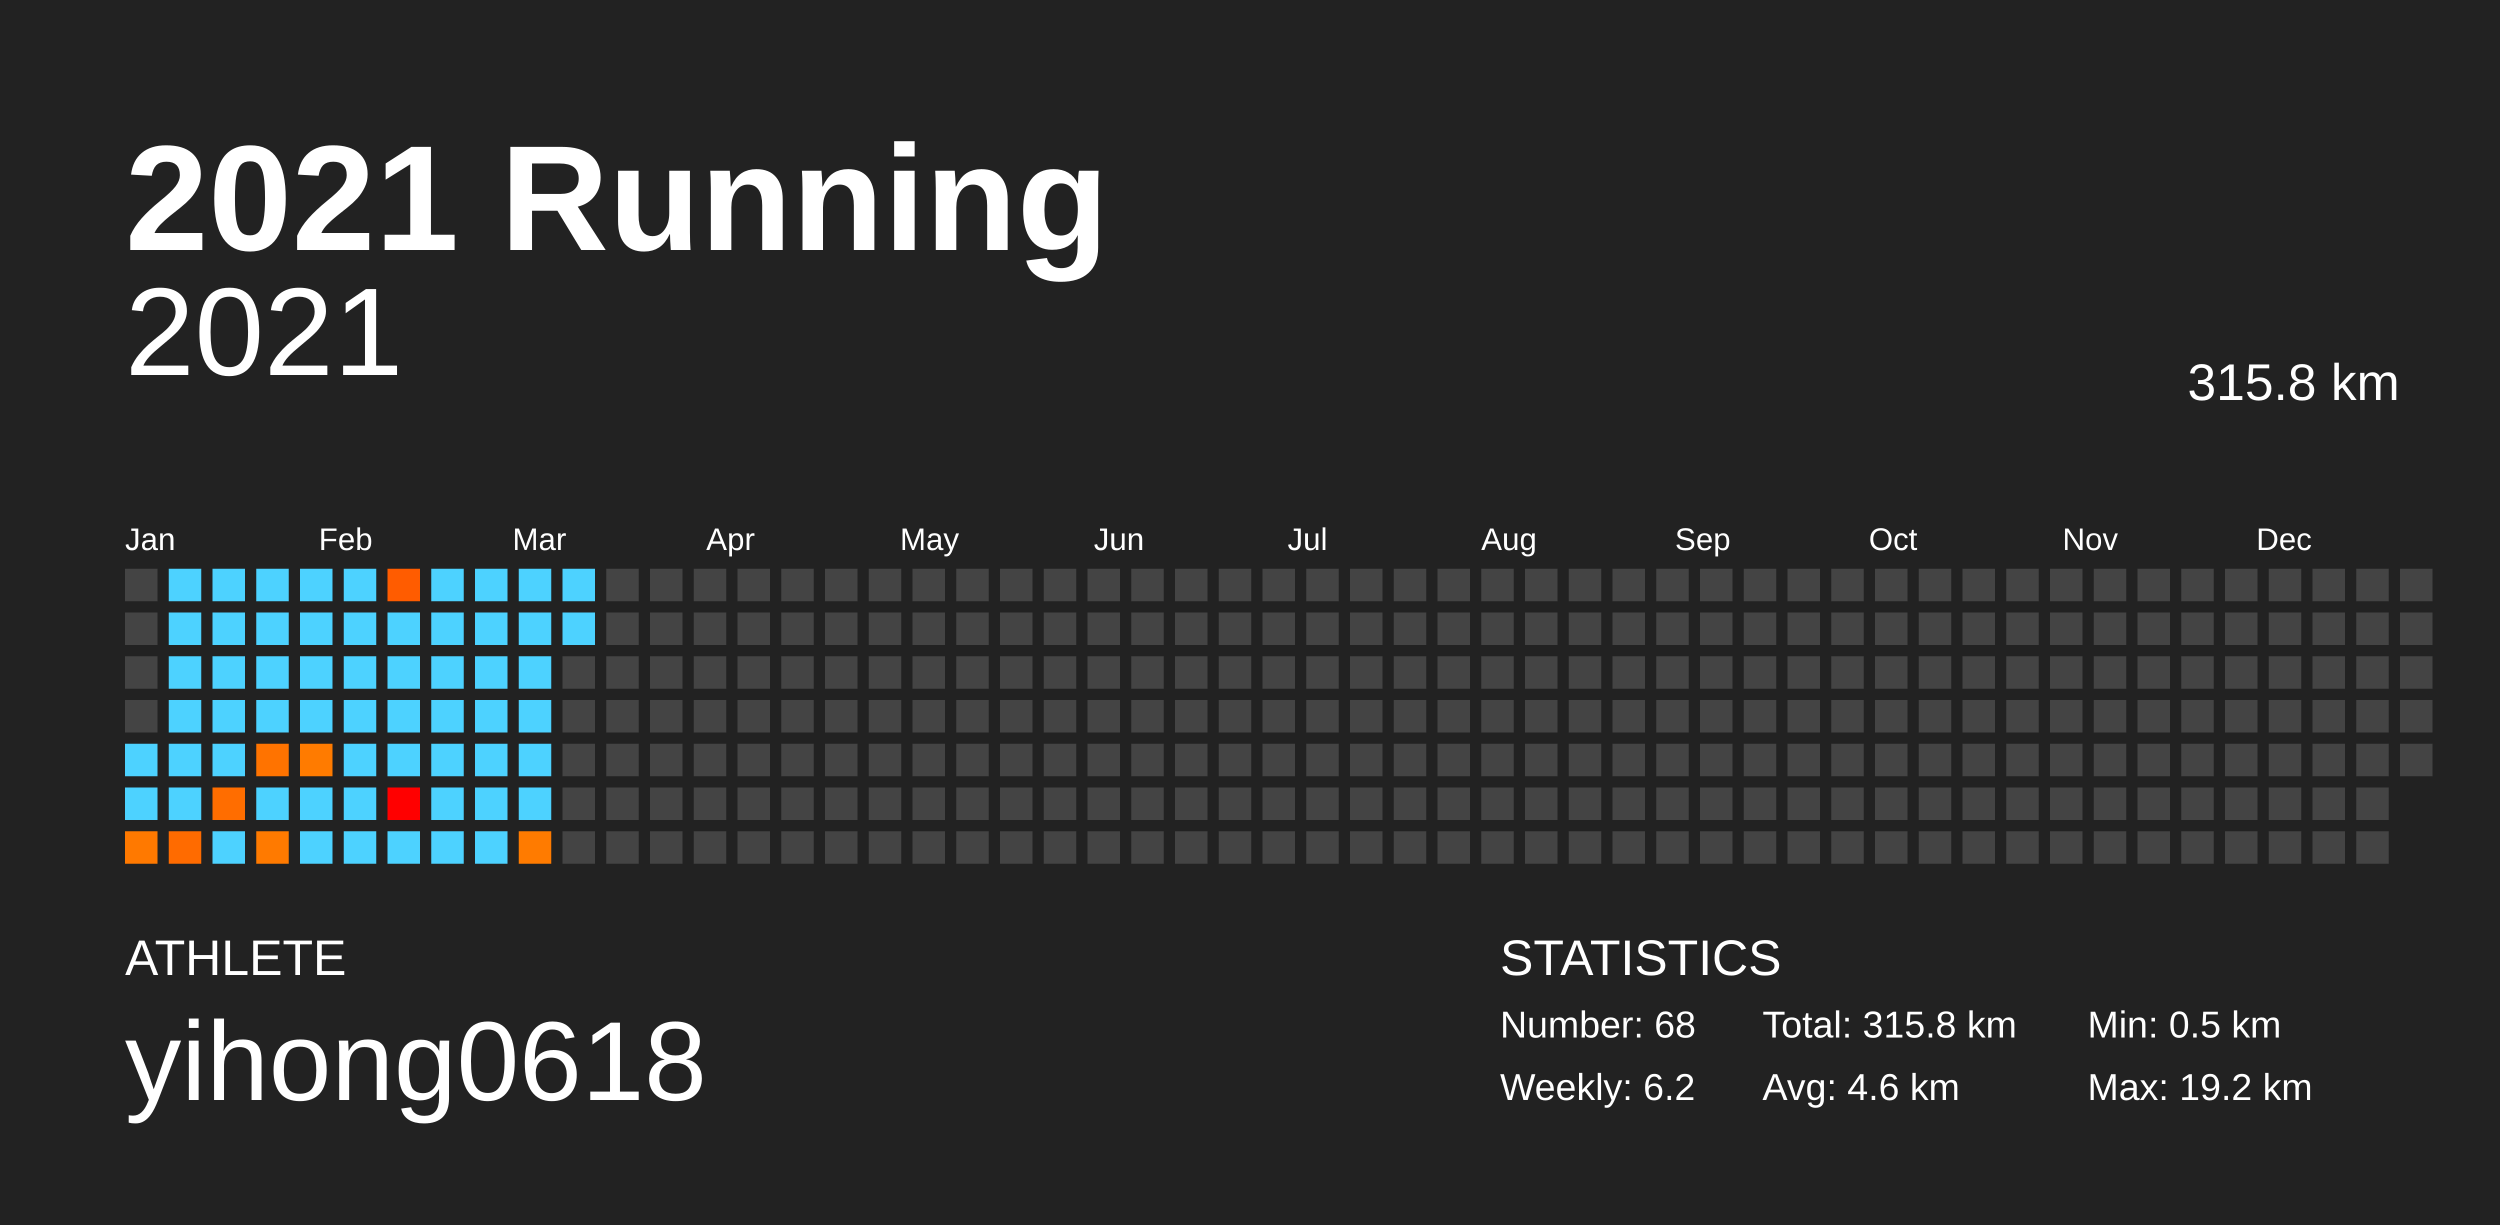
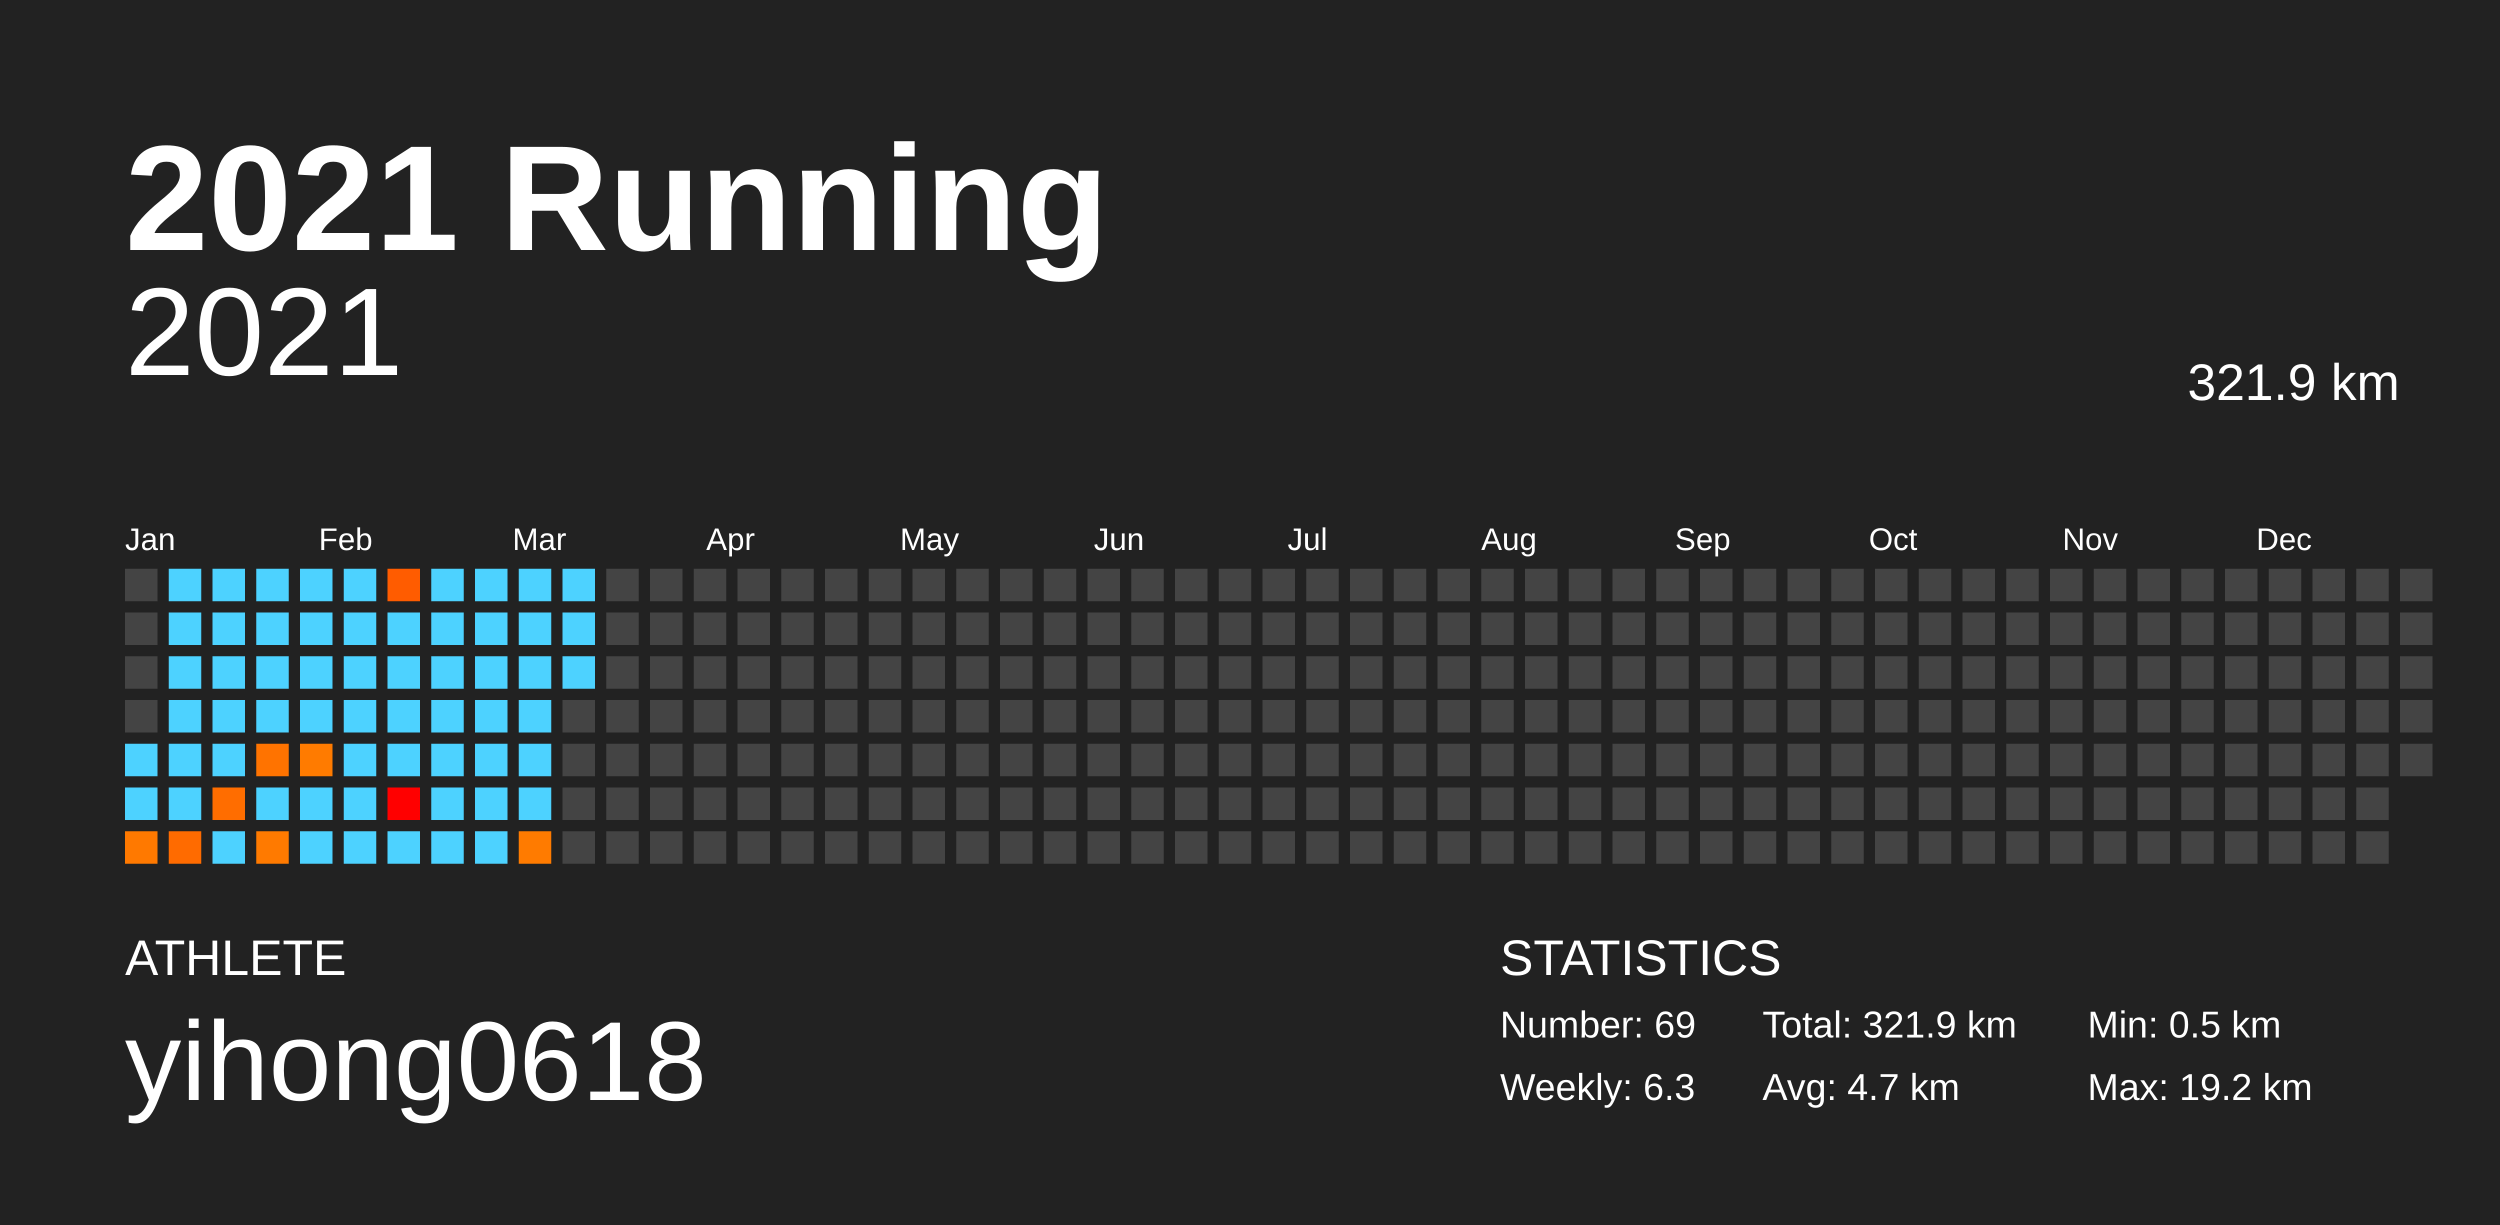
<svg xmlns="http://www.w3.org/2000/svg" baseProfile="full" height="98mm" version="1.1" viewBox="0,0,200,98" width="200mm">
  <defs />
  <rect fill="#222222" height="98" width="200" x="0" y="0" />
  <text fill="#FFFFFF" style="font-size:12px; font-family:Arial; font-weight:bold;" x="10" y="20">2021 Running</text>
  <text fill="#FFFFFF" style="font-size:4px; font-family:Arial" x="10" y="78">ATHLETE</text>
  <text fill="#FFFFFF" style="font-size:9px; font-family:Arial" x="10" y="88">yihong0618</text>
  <text fill="#FFFFFF" style="font-size:4px; font-family:Arial" x="120" y="78">STATISTICS</text>
-   <text fill="#FFFFFF" style="font-size:3px; font-family:Arial" x="120" y="83">Number: 68</text>
-   <text fill="#FFFFFF" style="font-size:3px; font-family:Arial" x="120" y="88">Weekly: 6.2</text>
-   <text fill="#FFFFFF" style="font-size:3px; font-family:Arial" x="141" y="83">Total: 315.8 km</text>
-   <text fill="#FFFFFF" style="font-size:3px; font-family:Arial" x="141" y="88">Avg: 4.6 km</text>
+   <text fill="#FFFFFF" style="font-size:3px; font-family:Arial" x="120" y="83">Number: 69</text>
+   <text fill="#FFFFFF" style="font-size:3px; font-family:Arial" x="120" y="88">Weekly: 6.3</text>
+   <text fill="#FFFFFF" style="font-size:3px; font-family:Arial" x="141" y="83">Total: 321.9 km</text>
+   <text fill="#FFFFFF" style="font-size:3px; font-family:Arial" x="141" y="88">Avg: 4.7 km</text>
  <text fill="#FFFFFF" style="font-size:3px; font-family:Arial" x="167" y="83">Min: 0.5 km</text>
  <text fill="#FFFFFF" style="font-size:3px; font-family:Arial" x="167" y="88">Max: 19.2 km</text>
  <text alignment-baseline="hanging" fill="#FFFFFF" style="font-size:10.0px; font-family:Arial;" x="10" y="30">2021</text>
-   <text alignment-baseline="hanging" fill="#FFFFFF" style="font-size:4.125px; font-family:Arial;" x="175" y="32">315.8 km</text>
+   <text alignment-baseline="hanging" fill="#FFFFFF" style="font-size:4.125px; font-family:Arial;" x="175" y="32">321.9 km</text>
  <text fill="#FFFFFF" style="font-size:2.5px; font-family:Arial" x="10.0" y="44">Jan</text>
  <text fill="#FFFFFF" style="font-size:2.5px; font-family:Arial" x="25.5" y="44">Feb</text>
  <text fill="#FFFFFF" style="font-size:2.5px; font-family:Arial" x="41.0" y="44">Mar</text>
  <text fill="#FFFFFF" style="font-size:2.5px; font-family:Arial" x="56.5" y="44">Apr</text>
  <text fill="#FFFFFF" style="font-size:2.5px; font-family:Arial" x="72.0" y="44">May</text>
  <text fill="#FFFFFF" style="font-size:2.5px; font-family:Arial" x="87.5" y="44">Jun</text>
  <text fill="#FFFFFF" style="font-size:2.5px; font-family:Arial" x="103.0" y="44">Jul</text>
  <text fill="#FFFFFF" style="font-size:2.5px; font-family:Arial" x="118.5" y="44">Aug</text>
  <text fill="#FFFFFF" style="font-size:2.5px; font-family:Arial" x="134.0" y="44">Sep</text>
  <text fill="#FFFFFF" style="font-size:2.5px; font-family:Arial" x="149.5" y="44">Oct</text>
  <text fill="#FFFFFF" style="font-size:2.5px; font-family:Arial" x="165.0" y="44">Nov</text>
  <text fill="#FFFFFF" style="font-size:2.5px; font-family:Arial" x="180.5" y="44">Dec</text>
  <rect fill="#444444" height="2.6" width="2.6" x="10.0" y="45.5" />
  <rect fill="#444444" height="2.6" width="2.6" x="10.0" y="49.0" />
  <rect fill="#444444" height="2.6" width="2.6" x="10.0" y="52.5" />
  <rect fill="#444444" height="2.6" width="2.6" x="10.0" y="56.0" />
  <rect fill="#4dd2ff" height="2.6" width="2.6" x="10.0" y="59.5" />
  <rect fill="#4dd2ff" height="2.6" width="2.6" x="10.0" y="63.0" />
  <rect fill="#ff7900" height="2.6" width="2.6" x="10.0" y="66.5" />
  <rect fill="#4dd2ff" height="2.6" width="2.6" x="13.5" y="45.5" />
  <rect fill="#4dd2ff" height="2.6" width="2.6" x="13.5" y="49.0" />
  <rect fill="#4dd2ff" height="2.6" width="2.6" x="13.5" y="52.5" />
  <rect fill="#4dd2ff" height="2.6" width="2.6" x="13.5" y="56.0" />
  <rect fill="#4dd2ff" height="2.6" width="2.6" x="13.5" y="59.5" />
  <rect fill="#4dd2ff" height="2.6" width="2.6" x="13.5" y="63.0" />
  <rect fill="#ff6b00" height="2.6" width="2.6" x="13.5" y="66.5" />
  <rect fill="#4dd2ff" height="2.6" width="2.6" x="17.0" y="45.5" />
  <rect fill="#4dd2ff" height="2.6" width="2.6" x="17.0" y="49.0" />
  <rect fill="#4dd2ff" height="2.6" width="2.6" x="17.0" y="52.5" />
  <rect fill="#4dd2ff" height="2.6" width="2.6" x="17.0" y="56.0" />
  <rect fill="#4dd2ff" height="2.6" width="2.6" x="17.0" y="59.5" />
  <rect fill="#ff6d00" height="2.6" width="2.6" x="17.0" y="63.0" />
  <rect fill="#4dd2ff" height="2.6" width="2.6" x="17.0" y="66.5" />
  <rect fill="#4dd2ff" height="2.6" width="2.6" x="20.5" y="45.5" />
  <rect fill="#4dd2ff" height="2.6" width="2.6" x="20.5" y="49.0" />
  <rect fill="#4dd2ff" height="2.6" width="2.6" x="20.5" y="52.5" />
  <rect fill="#4dd2ff" height="2.6" width="2.6" x="20.5" y="56.0" />
  <rect fill="#ff7300" height="2.6" width="2.6" x="20.5" y="59.5" />
  <rect fill="#4dd2ff" height="2.6" width="2.6" x="20.5" y="63.0" />
  <rect fill="#ff7a00" height="2.6" width="2.6" x="20.5" y="66.5" />
  <rect fill="#4dd2ff" height="2.6" width="2.6" x="24.0" y="45.5" />
  <rect fill="#4dd2ff" height="2.6" width="2.6" x="24.0" y="49.0" />
  <rect fill="#4dd2ff" height="2.6" width="2.6" x="24.0" y="52.5" />
  <rect fill="#4dd2ff" height="2.6" width="2.6" x="24.0" y="56.0" />
  <rect fill="#ff7b00" height="2.6" width="2.6" x="24.0" y="59.5" />
  <rect fill="#4dd2ff" height="2.6" width="2.6" x="24.0" y="63.0" />
  <rect fill="#4dd2ff" height="2.6" width="2.6" x="24.0" y="66.5" />
  <rect fill="#4dd2ff" height="2.6" width="2.6" x="27.5" y="45.5" />
  <rect fill="#4dd2ff" height="2.6" width="2.6" x="27.5" y="49.0" />
  <rect fill="#4dd2ff" height="2.6" width="2.6" x="27.5" y="52.5" />
  <rect fill="#4dd2ff" height="2.6" width="2.6" x="27.5" y="56.0" />
  <rect fill="#4dd2ff" height="2.6" width="2.6" x="27.5" y="59.5" />
  <rect fill="#4dd2ff" height="2.6" width="2.6" x="27.5" y="63.0" />
  <rect fill="#4dd2ff" height="2.6" width="2.6" x="27.5" y="66.5" />
  <rect fill="#ff5c00" height="2.6" width="2.6" x="31.0" y="45.5" />
  <rect fill="#4dd2ff" height="2.6" width="2.6" x="31.0" y="49.0" />
  <rect fill="#4dd2ff" height="2.6" width="2.6" x="31.0" y="52.5" />
  <rect fill="#4dd2ff" height="2.6" width="2.6" x="31.0" y="56.0" />
  <rect fill="#4dd2ff" height="2.6" width="2.6" x="31.0" y="59.5" />
  <rect fill="#ff0000" height="2.6" width="2.6" x="31.0" y="63.0" />
  <rect fill="#4dd2ff" height="2.6" width="2.6" x="31.0" y="66.5" />
  <rect fill="#4dd2ff" height="2.6" width="2.6" x="34.5" y="45.5" />
  <rect fill="#4dd2ff" height="2.6" width="2.6" x="34.5" y="49.0" />
  <rect fill="#4dd2ff" height="2.6" width="2.6" x="34.5" y="52.5" />
  <rect fill="#4dd2ff" height="2.6" width="2.6" x="34.5" y="56.0" />
  <rect fill="#4dd2ff" height="2.6" width="2.6" x="34.5" y="59.5" />
  <rect fill="#4dd2ff" height="2.6" width="2.6" x="34.5" y="63.0" />
  <rect fill="#4dd2ff" height="2.6" width="2.6" x="34.5" y="66.5" />
  <rect fill="#4dd2ff" height="2.6" width="2.6" x="38.0" y="45.5" />
  <rect fill="#4dd2ff" height="2.6" width="2.6" x="38.0" y="49.0" />
  <rect fill="#4dd2ff" height="2.6" width="2.6" x="38.0" y="52.5" />
  <rect fill="#4dd2ff" height="2.6" width="2.6" x="38.0" y="56.0" />
  <rect fill="#4dd2ff" height="2.6" width="2.6" x="38.0" y="59.5" />
  <rect fill="#4dd2ff" height="2.6" width="2.6" x="38.0" y="63.0" />
  <rect fill="#4dd2ff" height="2.6" width="2.6" x="38.0" y="66.5" />
  <rect fill="#4dd2ff" height="2.6" width="2.6" x="41.5" y="45.5" />
  <rect fill="#4dd2ff" height="2.6" width="2.6" x="41.5" y="49.0" />
  <rect fill="#4dd2ff" height="2.6" width="2.6" x="41.5" y="52.5" />
  <rect fill="#4dd2ff" height="2.6" width="2.6" x="41.5" y="56.0" />
  <rect fill="#4dd2ff" height="2.6" width="2.6" x="41.5" y="59.5" />
  <rect fill="#4dd2ff" height="2.6" width="2.6" x="41.5" y="63.0" />
  <rect fill="#ff7b00" height="2.6" width="2.6" x="41.5" y="66.5" />
  <rect fill="#4dd2ff" height="2.6" width="2.6" x="45.0" y="45.5" />
  <rect fill="#4dd2ff" height="2.6" width="2.6" x="45.0" y="49.0" />
-   <rect fill="#444444" height="2.6" width="2.6" x="45.0" y="52.5" />
+   <rect fill="#4dd2ff" height="2.6" width="2.6" x="45.0" y="52.5" />
  <rect fill="#444444" height="2.6" width="2.6" x="45.0" y="56.0" />
  <rect fill="#444444" height="2.6" width="2.6" x="45.0" y="59.5" />
  <rect fill="#444444" height="2.6" width="2.6" x="45.0" y="63.0" />
  <rect fill="#444444" height="2.6" width="2.6" x="45.0" y="66.5" />
  <rect fill="#444444" height="2.6" width="2.6" x="48.5" y="45.5" />
  <rect fill="#444444" height="2.6" width="2.6" x="48.5" y="49.0" />
  <rect fill="#444444" height="2.6" width="2.6" x="48.5" y="52.5" />
  <rect fill="#444444" height="2.6" width="2.6" x="48.5" y="56.0" />
  <rect fill="#444444" height="2.6" width="2.6" x="48.5" y="59.5" />
  <rect fill="#444444" height="2.6" width="2.6" x="48.5" y="63.0" />
  <rect fill="#444444" height="2.6" width="2.6" x="48.5" y="66.5" />
  <rect fill="#444444" height="2.6" width="2.6" x="52.0" y="45.5" />
  <rect fill="#444444" height="2.6" width="2.6" x="52.0" y="49.0" />
  <rect fill="#444444" height="2.6" width="2.6" x="52.0" y="52.5" />
  <rect fill="#444444" height="2.6" width="2.6" x="52.0" y="56.0" />
  <rect fill="#444444" height="2.6" width="2.6" x="52.0" y="59.5" />
  <rect fill="#444444" height="2.6" width="2.6" x="52.0" y="63.0" />
  <rect fill="#444444" height="2.6" width="2.6" x="52.0" y="66.5" />
  <rect fill="#444444" height="2.6" width="2.6" x="55.5" y="45.5" />
  <rect fill="#444444" height="2.6" width="2.6" x="55.5" y="49.0" />
  <rect fill="#444444" height="2.6" width="2.6" x="55.5" y="52.5" />
  <rect fill="#444444" height="2.6" width="2.6" x="55.5" y="56.0" />
  <rect fill="#444444" height="2.6" width="2.6" x="55.5" y="59.5" />
  <rect fill="#444444" height="2.6" width="2.6" x="55.5" y="63.0" />
  <rect fill="#444444" height="2.6" width="2.6" x="55.5" y="66.5" />
  <rect fill="#444444" height="2.6" width="2.6" x="59.0" y="45.5" />
  <rect fill="#444444" height="2.6" width="2.6" x="59.0" y="49.0" />
  <rect fill="#444444" height="2.6" width="2.6" x="59.0" y="52.5" />
  <rect fill="#444444" height="2.6" width="2.6" x="59.0" y="56.0" />
  <rect fill="#444444" height="2.6" width="2.6" x="59.0" y="59.5" />
  <rect fill="#444444" height="2.6" width="2.6" x="59.0" y="63.0" />
  <rect fill="#444444" height="2.6" width="2.6" x="59.0" y="66.5" />
  <rect fill="#444444" height="2.6" width="2.6" x="62.5" y="45.5" />
  <rect fill="#444444" height="2.6" width="2.6" x="62.5" y="49.0" />
  <rect fill="#444444" height="2.6" width="2.6" x="62.5" y="52.5" />
  <rect fill="#444444" height="2.6" width="2.6" x="62.5" y="56.0" />
  <rect fill="#444444" height="2.6" width="2.6" x="62.5" y="59.5" />
  <rect fill="#444444" height="2.6" width="2.6" x="62.5" y="63.0" />
  <rect fill="#444444" height="2.6" width="2.6" x="62.5" y="66.5" />
  <rect fill="#444444" height="2.6" width="2.6" x="66.0" y="45.5" />
  <rect fill="#444444" height="2.6" width="2.6" x="66.0" y="49.0" />
  <rect fill="#444444" height="2.6" width="2.6" x="66.0" y="52.5" />
  <rect fill="#444444" height="2.6" width="2.6" x="66.0" y="56.0" />
  <rect fill="#444444" height="2.6" width="2.6" x="66.0" y="59.5" />
  <rect fill="#444444" height="2.6" width="2.6" x="66.0" y="63.0" />
  <rect fill="#444444" height="2.6" width="2.6" x="66.0" y="66.5" />
  <rect fill="#444444" height="2.6" width="2.6" x="69.5" y="45.5" />
  <rect fill="#444444" height="2.6" width="2.6" x="69.5" y="49.0" />
  <rect fill="#444444" height="2.6" width="2.6" x="69.5" y="52.5" />
  <rect fill="#444444" height="2.6" width="2.6" x="69.5" y="56.0" />
  <rect fill="#444444" height="2.6" width="2.6" x="69.5" y="59.5" />
  <rect fill="#444444" height="2.6" width="2.6" x="69.5" y="63.0" />
  <rect fill="#444444" height="2.6" width="2.6" x="69.5" y="66.5" />
  <rect fill="#444444" height="2.6" width="2.6" x="73.0" y="45.5" />
  <rect fill="#444444" height="2.6" width="2.6" x="73.0" y="49.0" />
  <rect fill="#444444" height="2.6" width="2.6" x="73.0" y="52.5" />
  <rect fill="#444444" height="2.6" width="2.6" x="73.0" y="56.0" />
  <rect fill="#444444" height="2.6" width="2.6" x="73.0" y="59.5" />
  <rect fill="#444444" height="2.6" width="2.6" x="73.0" y="63.0" />
  <rect fill="#444444" height="2.6" width="2.6" x="73.0" y="66.5" />
  <rect fill="#444444" height="2.6" width="2.6" x="76.5" y="45.5" />
  <rect fill="#444444" height="2.6" width="2.6" x="76.5" y="49.0" />
  <rect fill="#444444" height="2.6" width="2.6" x="76.5" y="52.5" />
  <rect fill="#444444" height="2.6" width="2.6" x="76.5" y="56.0" />
  <rect fill="#444444" height="2.6" width="2.6" x="76.5" y="59.5" />
  <rect fill="#444444" height="2.6" width="2.6" x="76.5" y="63.0" />
  <rect fill="#444444" height="2.6" width="2.6" x="76.5" y="66.5" />
  <rect fill="#444444" height="2.6" width="2.6" x="80.0" y="45.5" />
  <rect fill="#444444" height="2.6" width="2.6" x="80.0" y="49.0" />
  <rect fill="#444444" height="2.6" width="2.6" x="80.0" y="52.5" />
  <rect fill="#444444" height="2.6" width="2.6" x="80.0" y="56.0" />
  <rect fill="#444444" height="2.6" width="2.6" x="80.0" y="59.5" />
  <rect fill="#444444" height="2.6" width="2.6" x="80.0" y="63.0" />
  <rect fill="#444444" height="2.6" width="2.6" x="80.0" y="66.5" />
  <rect fill="#444444" height="2.6" width="2.6" x="83.5" y="45.5" />
  <rect fill="#444444" height="2.6" width="2.6" x="83.5" y="49.0" />
  <rect fill="#444444" height="2.6" width="2.6" x="83.5" y="52.5" />
  <rect fill="#444444" height="2.6" width="2.6" x="83.5" y="56.0" />
  <rect fill="#444444" height="2.6" width="2.6" x="83.5" y="59.5" />
  <rect fill="#444444" height="2.6" width="2.6" x="83.5" y="63.0" />
  <rect fill="#444444" height="2.6" width="2.6" x="83.5" y="66.5" />
  <rect fill="#444444" height="2.6" width="2.6" x="87.0" y="45.5" />
  <rect fill="#444444" height="2.6" width="2.6" x="87.0" y="49.0" />
  <rect fill="#444444" height="2.6" width="2.6" x="87.0" y="52.5" />
  <rect fill="#444444" height="2.6" width="2.6" x="87.0" y="56.0" />
  <rect fill="#444444" height="2.6" width="2.6" x="87.0" y="59.5" />
  <rect fill="#444444" height="2.6" width="2.6" x="87.0" y="63.0" />
  <rect fill="#444444" height="2.6" width="2.6" x="87.0" y="66.5" />
  <rect fill="#444444" height="2.6" width="2.6" x="90.5" y="45.5" />
  <rect fill="#444444" height="2.6" width="2.6" x="90.5" y="49.0" />
  <rect fill="#444444" height="2.6" width="2.6" x="90.5" y="52.5" />
  <rect fill="#444444" height="2.6" width="2.6" x="90.5" y="56.0" />
  <rect fill="#444444" height="2.6" width="2.6" x="90.5" y="59.5" />
  <rect fill="#444444" height="2.6" width="2.6" x="90.5" y="63.0" />
  <rect fill="#444444" height="2.6" width="2.6" x="90.5" y="66.5" />
  <rect fill="#444444" height="2.6" width="2.6" x="94.0" y="45.5" />
  <rect fill="#444444" height="2.6" width="2.6" x="94.0" y="49.0" />
  <rect fill="#444444" height="2.6" width="2.6" x="94.0" y="52.5" />
  <rect fill="#444444" height="2.6" width="2.6" x="94.0" y="56.0" />
  <rect fill="#444444" height="2.6" width="2.6" x="94.0" y="59.5" />
  <rect fill="#444444" height="2.6" width="2.6" x="94.0" y="63.0" />
  <rect fill="#444444" height="2.6" width="2.6" x="94.0" y="66.5" />
  <rect fill="#444444" height="2.6" width="2.6" x="97.5" y="45.5" />
  <rect fill="#444444" height="2.6" width="2.6" x="97.5" y="49.0" />
  <rect fill="#444444" height="2.6" width="2.6" x="97.5" y="52.5" />
  <rect fill="#444444" height="2.6" width="2.6" x="97.5" y="56.0" />
  <rect fill="#444444" height="2.6" width="2.6" x="97.5" y="59.5" />
  <rect fill="#444444" height="2.6" width="2.6" x="97.5" y="63.0" />
  <rect fill="#444444" height="2.6" width="2.6" x="97.5" y="66.5" />
  <rect fill="#444444" height="2.6" width="2.6" x="101.0" y="45.5" />
  <rect fill="#444444" height="2.6" width="2.6" x="101.0" y="49.0" />
  <rect fill="#444444" height="2.6" width="2.6" x="101.0" y="52.5" />
  <rect fill="#444444" height="2.6" width="2.6" x="101.0" y="56.0" />
  <rect fill="#444444" height="2.6" width="2.6" x="101.0" y="59.5" />
  <rect fill="#444444" height="2.6" width="2.6" x="101.0" y="63.0" />
  <rect fill="#444444" height="2.6" width="2.6" x="101.0" y="66.5" />
  <rect fill="#444444" height="2.6" width="2.6" x="104.5" y="45.5" />
  <rect fill="#444444" height="2.6" width="2.6" x="104.5" y="49.0" />
  <rect fill="#444444" height="2.6" width="2.6" x="104.5" y="52.5" />
  <rect fill="#444444" height="2.6" width="2.6" x="104.5" y="56.0" />
  <rect fill="#444444" height="2.6" width="2.6" x="104.5" y="59.5" />
  <rect fill="#444444" height="2.6" width="2.6" x="104.5" y="63.0" />
  <rect fill="#444444" height="2.6" width="2.6" x="104.5" y="66.5" />
  <rect fill="#444444" height="2.6" width="2.6" x="108.0" y="45.5" />
  <rect fill="#444444" height="2.6" width="2.6" x="108.0" y="49.0" />
  <rect fill="#444444" height="2.6" width="2.6" x="108.0" y="52.5" />
  <rect fill="#444444" height="2.6" width="2.6" x="108.0" y="56.0" />
  <rect fill="#444444" height="2.6" width="2.6" x="108.0" y="59.5" />
  <rect fill="#444444" height="2.6" width="2.6" x="108.0" y="63.0" />
  <rect fill="#444444" height="2.6" width="2.6" x="108.0" y="66.5" />
  <rect fill="#444444" height="2.6" width="2.6" x="111.5" y="45.5" />
  <rect fill="#444444" height="2.6" width="2.6" x="111.5" y="49.0" />
  <rect fill="#444444" height="2.6" width="2.6" x="111.5" y="52.5" />
  <rect fill="#444444" height="2.6" width="2.6" x="111.5" y="56.0" />
  <rect fill="#444444" height="2.6" width="2.6" x="111.5" y="59.5" />
  <rect fill="#444444" height="2.6" width="2.6" x="111.5" y="63.0" />
  <rect fill="#444444" height="2.6" width="2.6" x="111.5" y="66.5" />
  <rect fill="#444444" height="2.6" width="2.6" x="115.0" y="45.5" />
  <rect fill="#444444" height="2.6" width="2.6" x="115.0" y="49.0" />
  <rect fill="#444444" height="2.6" width="2.6" x="115.0" y="52.5" />
  <rect fill="#444444" height="2.6" width="2.6" x="115.0" y="56.0" />
  <rect fill="#444444" height="2.6" width="2.6" x="115.0" y="59.5" />
  <rect fill="#444444" height="2.6" width="2.6" x="115.0" y="63.0" />
  <rect fill="#444444" height="2.6" width="2.6" x="115.0" y="66.5" />
  <rect fill="#444444" height="2.6" width="2.6" x="118.5" y="45.5" />
  <rect fill="#444444" height="2.6" width="2.6" x="118.5" y="49.0" />
  <rect fill="#444444" height="2.6" width="2.6" x="118.5" y="52.5" />
  <rect fill="#444444" height="2.6" width="2.6" x="118.5" y="56.0" />
  <rect fill="#444444" height="2.6" width="2.6" x="118.5" y="59.5" />
  <rect fill="#444444" height="2.6" width="2.6" x="118.5" y="63.0" />
  <rect fill="#444444" height="2.6" width="2.6" x="118.5" y="66.5" />
  <rect fill="#444444" height="2.6" width="2.6" x="122.0" y="45.5" />
  <rect fill="#444444" height="2.6" width="2.6" x="122.0" y="49.0" />
  <rect fill="#444444" height="2.6" width="2.6" x="122.0" y="52.5" />
  <rect fill="#444444" height="2.6" width="2.6" x="122.0" y="56.0" />
  <rect fill="#444444" height="2.6" width="2.6" x="122.0" y="59.5" />
  <rect fill="#444444" height="2.6" width="2.6" x="122.0" y="63.0" />
  <rect fill="#444444" height="2.6" width="2.6" x="122.0" y="66.5" />
  <rect fill="#444444" height="2.6" width="2.6" x="125.5" y="45.5" />
  <rect fill="#444444" height="2.6" width="2.6" x="125.5" y="49.0" />
  <rect fill="#444444" height="2.6" width="2.6" x="125.5" y="52.5" />
  <rect fill="#444444" height="2.6" width="2.6" x="125.5" y="56.0" />
  <rect fill="#444444" height="2.6" width="2.6" x="125.5" y="59.5" />
  <rect fill="#444444" height="2.6" width="2.6" x="125.5" y="63.0" />
  <rect fill="#444444" height="2.6" width="2.6" x="125.5" y="66.5" />
  <rect fill="#444444" height="2.6" width="2.6" x="129.0" y="45.5" />
  <rect fill="#444444" height="2.6" width="2.6" x="129.0" y="49.0" />
  <rect fill="#444444" height="2.6" width="2.6" x="129.0" y="52.5" />
  <rect fill="#444444" height="2.6" width="2.6" x="129.0" y="56.0" />
  <rect fill="#444444" height="2.6" width="2.6" x="129.0" y="59.5" />
  <rect fill="#444444" height="2.6" width="2.6" x="129.0" y="63.0" />
  <rect fill="#444444" height="2.6" width="2.6" x="129.0" y="66.5" />
  <rect fill="#444444" height="2.6" width="2.6" x="132.5" y="45.5" />
  <rect fill="#444444" height="2.6" width="2.6" x="132.5" y="49.0" />
  <rect fill="#444444" height="2.6" width="2.6" x="132.5" y="52.5" />
  <rect fill="#444444" height="2.6" width="2.6" x="132.5" y="56.0" />
  <rect fill="#444444" height="2.6" width="2.6" x="132.5" y="59.5" />
  <rect fill="#444444" height="2.6" width="2.6" x="132.5" y="63.0" />
  <rect fill="#444444" height="2.6" width="2.6" x="132.5" y="66.5" />
  <rect fill="#444444" height="2.6" width="2.6" x="136.0" y="45.5" />
  <rect fill="#444444" height="2.6" width="2.6" x="136.0" y="49.0" />
  <rect fill="#444444" height="2.6" width="2.6" x="136.0" y="52.5" />
  <rect fill="#444444" height="2.6" width="2.6" x="136.0" y="56.0" />
  <rect fill="#444444" height="2.6" width="2.6" x="136.0" y="59.5" />
  <rect fill="#444444" height="2.6" width="2.6" x="136.0" y="63.0" />
  <rect fill="#444444" height="2.6" width="2.6" x="136.0" y="66.5" />
  <rect fill="#444444" height="2.6" width="2.6" x="139.5" y="45.5" />
  <rect fill="#444444" height="2.6" width="2.6" x="139.5" y="49.0" />
  <rect fill="#444444" height="2.6" width="2.6" x="139.5" y="52.5" />
  <rect fill="#444444" height="2.6" width="2.6" x="139.5" y="56.0" />
  <rect fill="#444444" height="2.6" width="2.6" x="139.5" y="59.5" />
  <rect fill="#444444" height="2.6" width="2.6" x="139.5" y="63.0" />
  <rect fill="#444444" height="2.6" width="2.6" x="139.5" y="66.5" />
  <rect fill="#444444" height="2.6" width="2.6" x="143.0" y="45.5" />
  <rect fill="#444444" height="2.6" width="2.6" x="143.0" y="49.0" />
  <rect fill="#444444" height="2.6" width="2.6" x="143.0" y="52.5" />
  <rect fill="#444444" height="2.6" width="2.6" x="143.0" y="56.0" />
  <rect fill="#444444" height="2.6" width="2.6" x="143.0" y="59.5" />
  <rect fill="#444444" height="2.6" width="2.6" x="143.0" y="63.0" />
  <rect fill="#444444" height="2.6" width="2.6" x="143.0" y="66.5" />
  <rect fill="#444444" height="2.6" width="2.6" x="146.5" y="45.5" />
  <rect fill="#444444" height="2.6" width="2.6" x="146.5" y="49.0" />
  <rect fill="#444444" height="2.6" width="2.6" x="146.5" y="52.5" />
  <rect fill="#444444" height="2.6" width="2.6" x="146.5" y="56.0" />
  <rect fill="#444444" height="2.6" width="2.6" x="146.5" y="59.5" />
  <rect fill="#444444" height="2.6" width="2.6" x="146.5" y="63.0" />
  <rect fill="#444444" height="2.6" width="2.6" x="146.5" y="66.5" />
  <rect fill="#444444" height="2.6" width="2.6" x="150.0" y="45.5" />
  <rect fill="#444444" height="2.6" width="2.6" x="150.0" y="49.0" />
  <rect fill="#444444" height="2.6" width="2.6" x="150.0" y="52.5" />
  <rect fill="#444444" height="2.6" width="2.6" x="150.0" y="56.0" />
  <rect fill="#444444" height="2.6" width="2.6" x="150.0" y="59.5" />
  <rect fill="#444444" height="2.6" width="2.6" x="150.0" y="63.0" />
  <rect fill="#444444" height="2.6" width="2.6" x="150.0" y="66.5" />
  <rect fill="#444444" height="2.6" width="2.6" x="153.5" y="45.5" />
  <rect fill="#444444" height="2.6" width="2.6" x="153.5" y="49.0" />
  <rect fill="#444444" height="2.6" width="2.6" x="153.5" y="52.5" />
  <rect fill="#444444" height="2.6" width="2.6" x="153.5" y="56.0" />
  <rect fill="#444444" height="2.6" width="2.6" x="153.5" y="59.5" />
  <rect fill="#444444" height="2.6" width="2.6" x="153.5" y="63.0" />
  <rect fill="#444444" height="2.6" width="2.6" x="153.5" y="66.5" />
  <rect fill="#444444" height="2.6" width="2.6" x="157.0" y="45.5" />
  <rect fill="#444444" height="2.6" width="2.6" x="157.0" y="49.0" />
  <rect fill="#444444" height="2.6" width="2.6" x="157.0" y="52.5" />
  <rect fill="#444444" height="2.6" width="2.6" x="157.0" y="56.0" />
  <rect fill="#444444" height="2.6" width="2.6" x="157.0" y="59.5" />
  <rect fill="#444444" height="2.6" width="2.6" x="157.0" y="63.0" />
  <rect fill="#444444" height="2.6" width="2.6" x="157.0" y="66.5" />
  <rect fill="#444444" height="2.6" width="2.6" x="160.5" y="45.5" />
  <rect fill="#444444" height="2.6" width="2.6" x="160.5" y="49.0" />
  <rect fill="#444444" height="2.6" width="2.6" x="160.5" y="52.5" />
  <rect fill="#444444" height="2.6" width="2.6" x="160.5" y="56.0" />
  <rect fill="#444444" height="2.6" width="2.6" x="160.5" y="59.5" />
  <rect fill="#444444" height="2.6" width="2.6" x="160.5" y="63.0" />
  <rect fill="#444444" height="2.6" width="2.6" x="160.5" y="66.5" />
  <rect fill="#444444" height="2.6" width="2.6" x="164.0" y="45.5" />
  <rect fill="#444444" height="2.6" width="2.6" x="164.0" y="49.0" />
  <rect fill="#444444" height="2.6" width="2.6" x="164.0" y="52.5" />
  <rect fill="#444444" height="2.6" width="2.6" x="164.0" y="56.0" />
  <rect fill="#444444" height="2.6" width="2.6" x="164.0" y="59.5" />
  <rect fill="#444444" height="2.6" width="2.6" x="164.0" y="63.0" />
  <rect fill="#444444" height="2.6" width="2.6" x="164.0" y="66.5" />
  <rect fill="#444444" height="2.6" width="2.6" x="167.5" y="45.5" />
  <rect fill="#444444" height="2.6" width="2.6" x="167.5" y="49.0" />
  <rect fill="#444444" height="2.6" width="2.6" x="167.5" y="52.5" />
  <rect fill="#444444" height="2.6" width="2.6" x="167.5" y="56.0" />
  <rect fill="#444444" height="2.6" width="2.6" x="167.5" y="59.5" />
  <rect fill="#444444" height="2.6" width="2.6" x="167.5" y="63.0" />
  <rect fill="#444444" height="2.6" width="2.6" x="167.5" y="66.5" />
  <rect fill="#444444" height="2.6" width="2.6" x="171.0" y="45.5" />
  <rect fill="#444444" height="2.6" width="2.6" x="171.0" y="49.0" />
  <rect fill="#444444" height="2.6" width="2.6" x="171.0" y="52.5" />
  <rect fill="#444444" height="2.6" width="2.6" x="171.0" y="56.0" />
  <rect fill="#444444" height="2.6" width="2.6" x="171.0" y="59.5" />
  <rect fill="#444444" height="2.6" width="2.6" x="171.0" y="63.0" />
  <rect fill="#444444" height="2.6" width="2.6" x="171.0" y="66.5" />
  <rect fill="#444444" height="2.6" width="2.6" x="174.5" y="45.5" />
  <rect fill="#444444" height="2.6" width="2.6" x="174.5" y="49.0" />
  <rect fill="#444444" height="2.6" width="2.6" x="174.5" y="52.5" />
  <rect fill="#444444" height="2.6" width="2.6" x="174.5" y="56.0" />
  <rect fill="#444444" height="2.6" width="2.6" x="174.5" y="59.5" />
  <rect fill="#444444" height="2.6" width="2.6" x="174.5" y="63.0" />
  <rect fill="#444444" height="2.6" width="2.6" x="174.5" y="66.5" />
  <rect fill="#444444" height="2.6" width="2.6" x="178.0" y="45.5" />
  <rect fill="#444444" height="2.6" width="2.6" x="178.0" y="49.0" />
  <rect fill="#444444" height="2.6" width="2.6" x="178.0" y="52.5" />
  <rect fill="#444444" height="2.6" width="2.6" x="178.0" y="56.0" />
  <rect fill="#444444" height="2.6" width="2.6" x="178.0" y="59.5" />
  <rect fill="#444444" height="2.6" width="2.6" x="178.0" y="63.0" />
  <rect fill="#444444" height="2.6" width="2.6" x="178.0" y="66.5" />
  <rect fill="#444444" height="2.6" width="2.6" x="181.5" y="45.5" />
  <rect fill="#444444" height="2.6" width="2.6" x="181.5" y="49.0" />
  <rect fill="#444444" height="2.6" width="2.6" x="181.5" y="52.5" />
  <rect fill="#444444" height="2.6" width="2.6" x="181.5" y="56.0" />
  <rect fill="#444444" height="2.6" width="2.6" x="181.5" y="59.5" />
  <rect fill="#444444" height="2.6" width="2.6" x="181.5" y="63.0" />
  <rect fill="#444444" height="2.6" width="2.6" x="181.5" y="66.5" />
  <rect fill="#444444" height="2.6" width="2.6" x="185.0" y="45.5" />
  <rect fill="#444444" height="2.6" width="2.6" x="185.0" y="49.0" />
  <rect fill="#444444" height="2.6" width="2.6" x="185.0" y="52.5" />
  <rect fill="#444444" height="2.6" width="2.6" x="185.0" y="56.0" />
  <rect fill="#444444" height="2.6" width="2.6" x="185.0" y="59.5" />
  <rect fill="#444444" height="2.6" width="2.6" x="185.0" y="63.0" />
  <rect fill="#444444" height="2.6" width="2.6" x="185.0" y="66.5" />
  <rect fill="#444444" height="2.6" width="2.6" x="188.5" y="45.5" />
  <rect fill="#444444" height="2.6" width="2.6" x="188.5" y="49.0" />
  <rect fill="#444444" height="2.6" width="2.6" x="188.5" y="52.5" />
  <rect fill="#444444" height="2.6" width="2.6" x="188.5" y="56.0" />
  <rect fill="#444444" height="2.6" width="2.6" x="188.5" y="59.5" />
  <rect fill="#444444" height="2.6" width="2.6" x="188.5" y="63.0" />
  <rect fill="#444444" height="2.6" width="2.6" x="188.5" y="66.5" />
  <rect fill="#444444" height="2.6" width="2.6" x="192.0" y="45.5" />
  <rect fill="#444444" height="2.6" width="2.6" x="192.0" y="49.0" />
  <rect fill="#444444" height="2.6" width="2.6" x="192.0" y="52.5" />
  <rect fill="#444444" height="2.6" width="2.6" x="192.0" y="56.0" />
  <rect fill="#444444" height="2.6" width="2.6" x="192.0" y="59.5" />
</svg>
